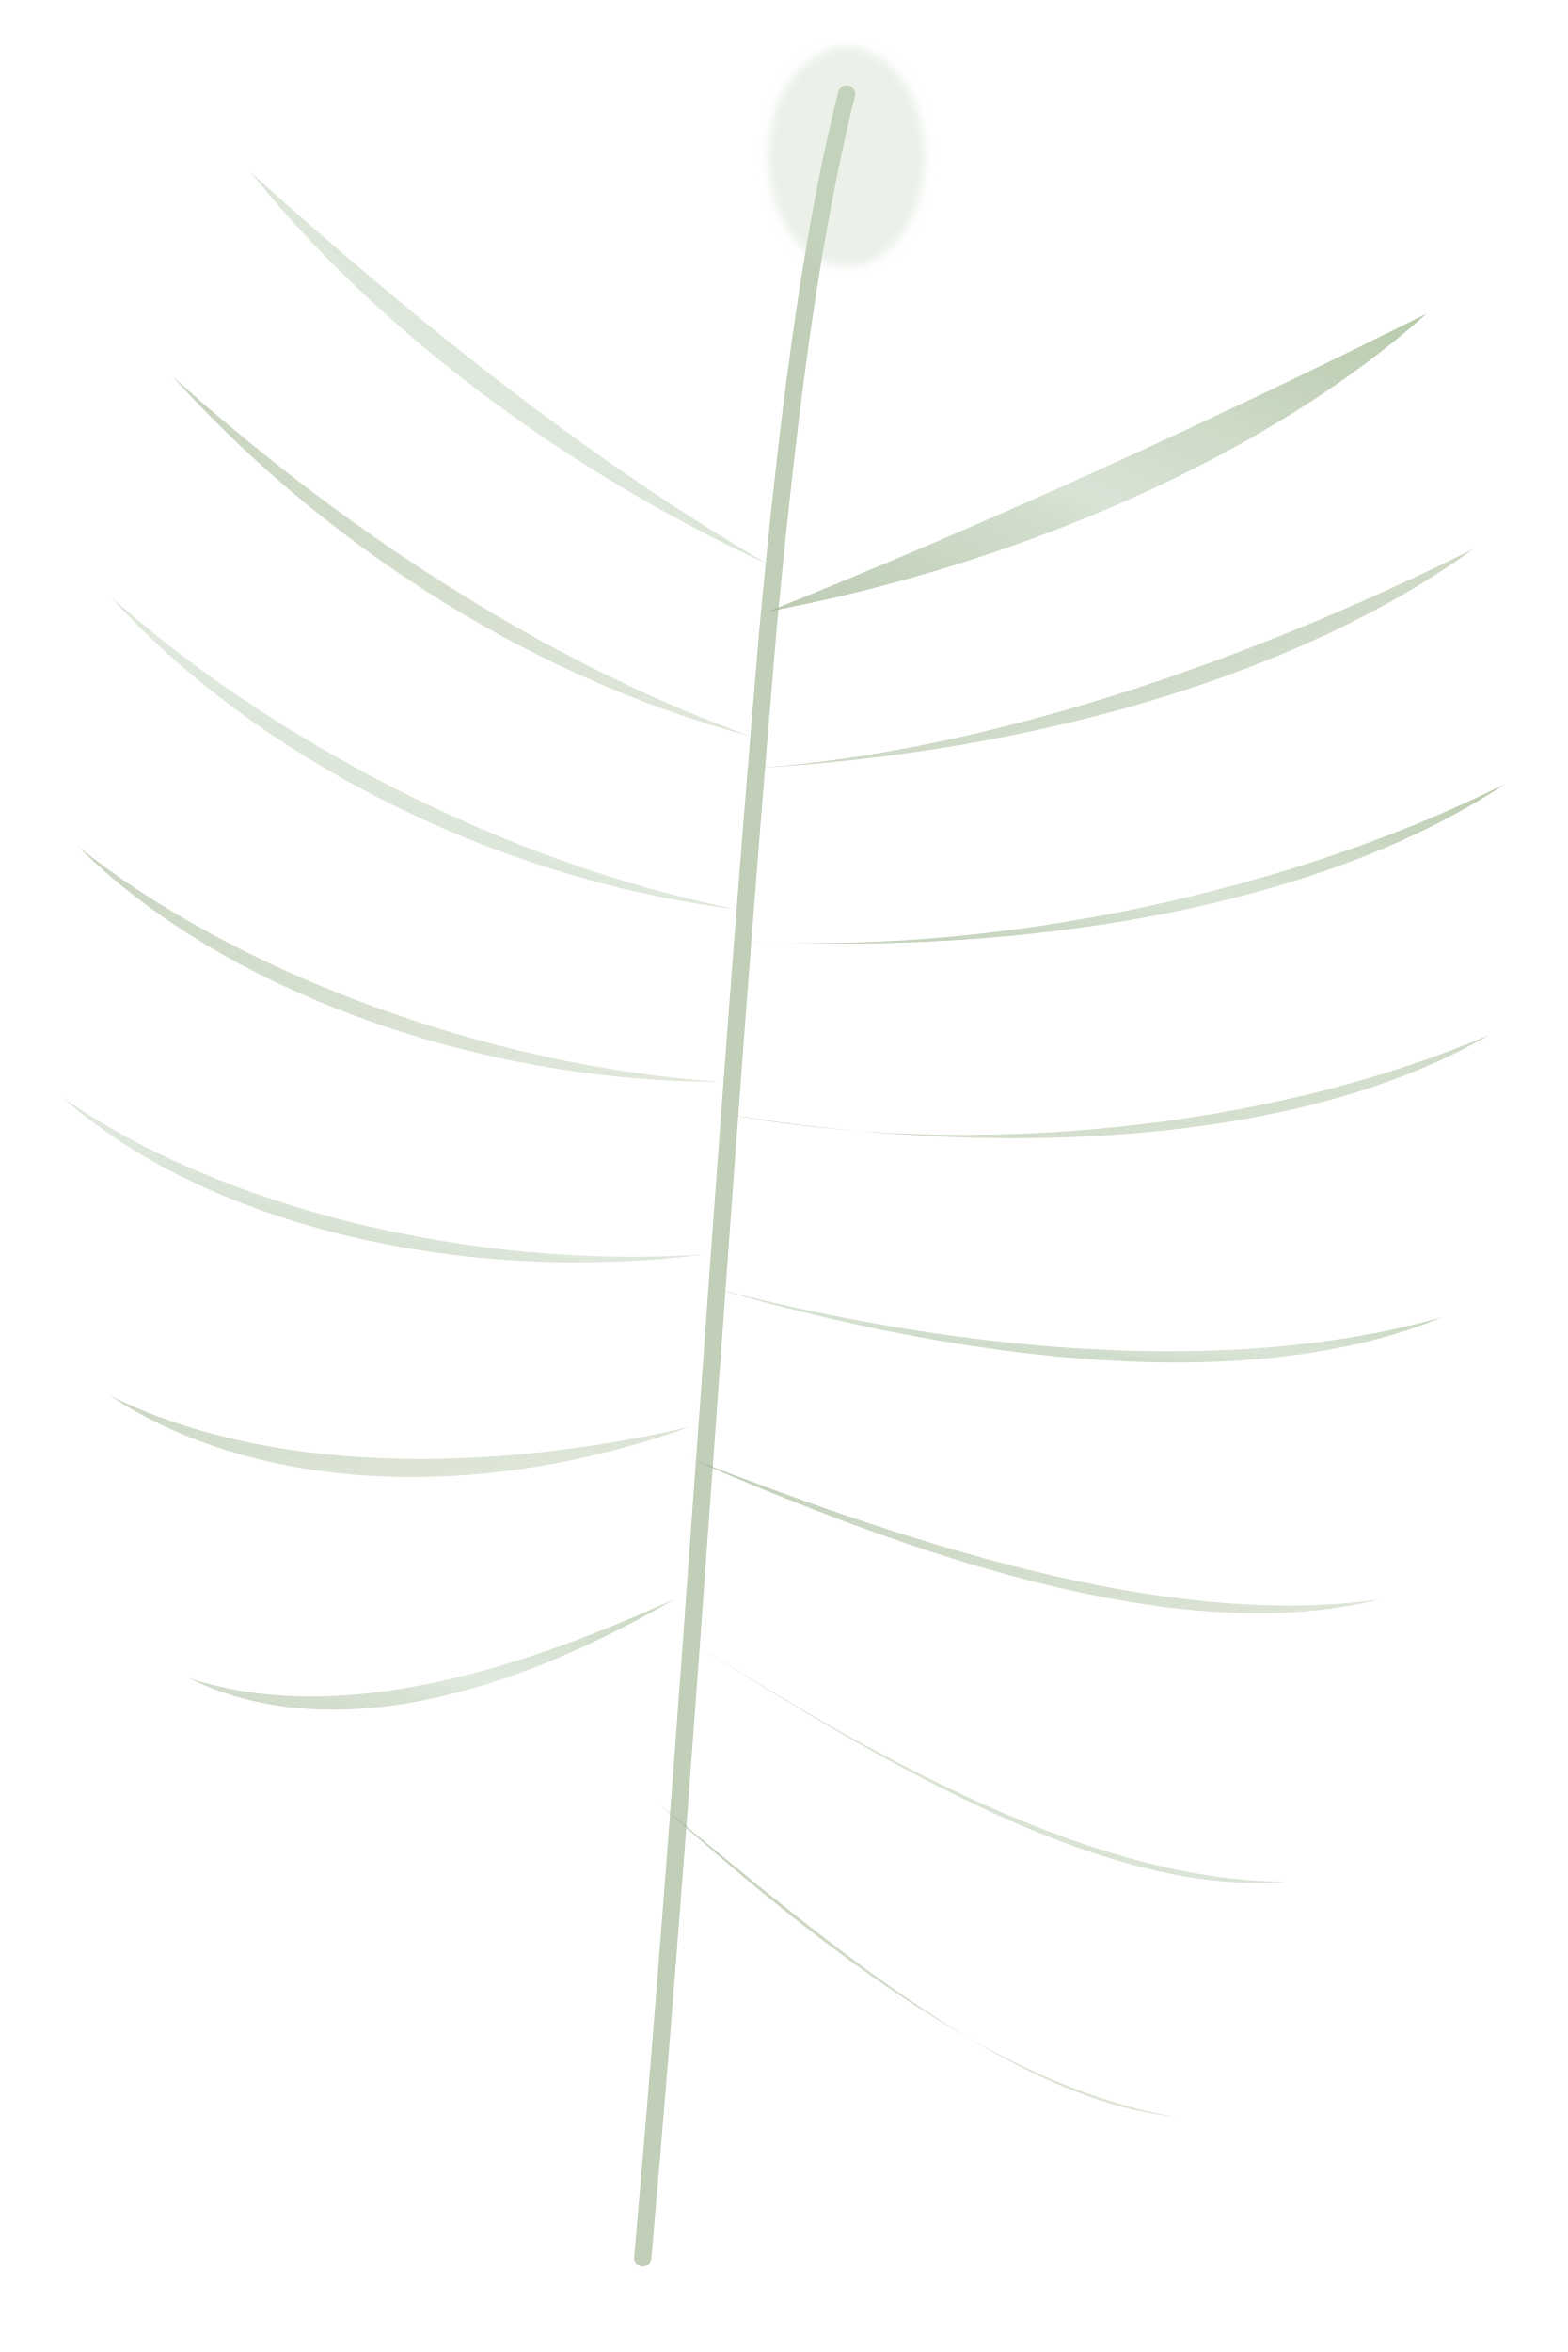
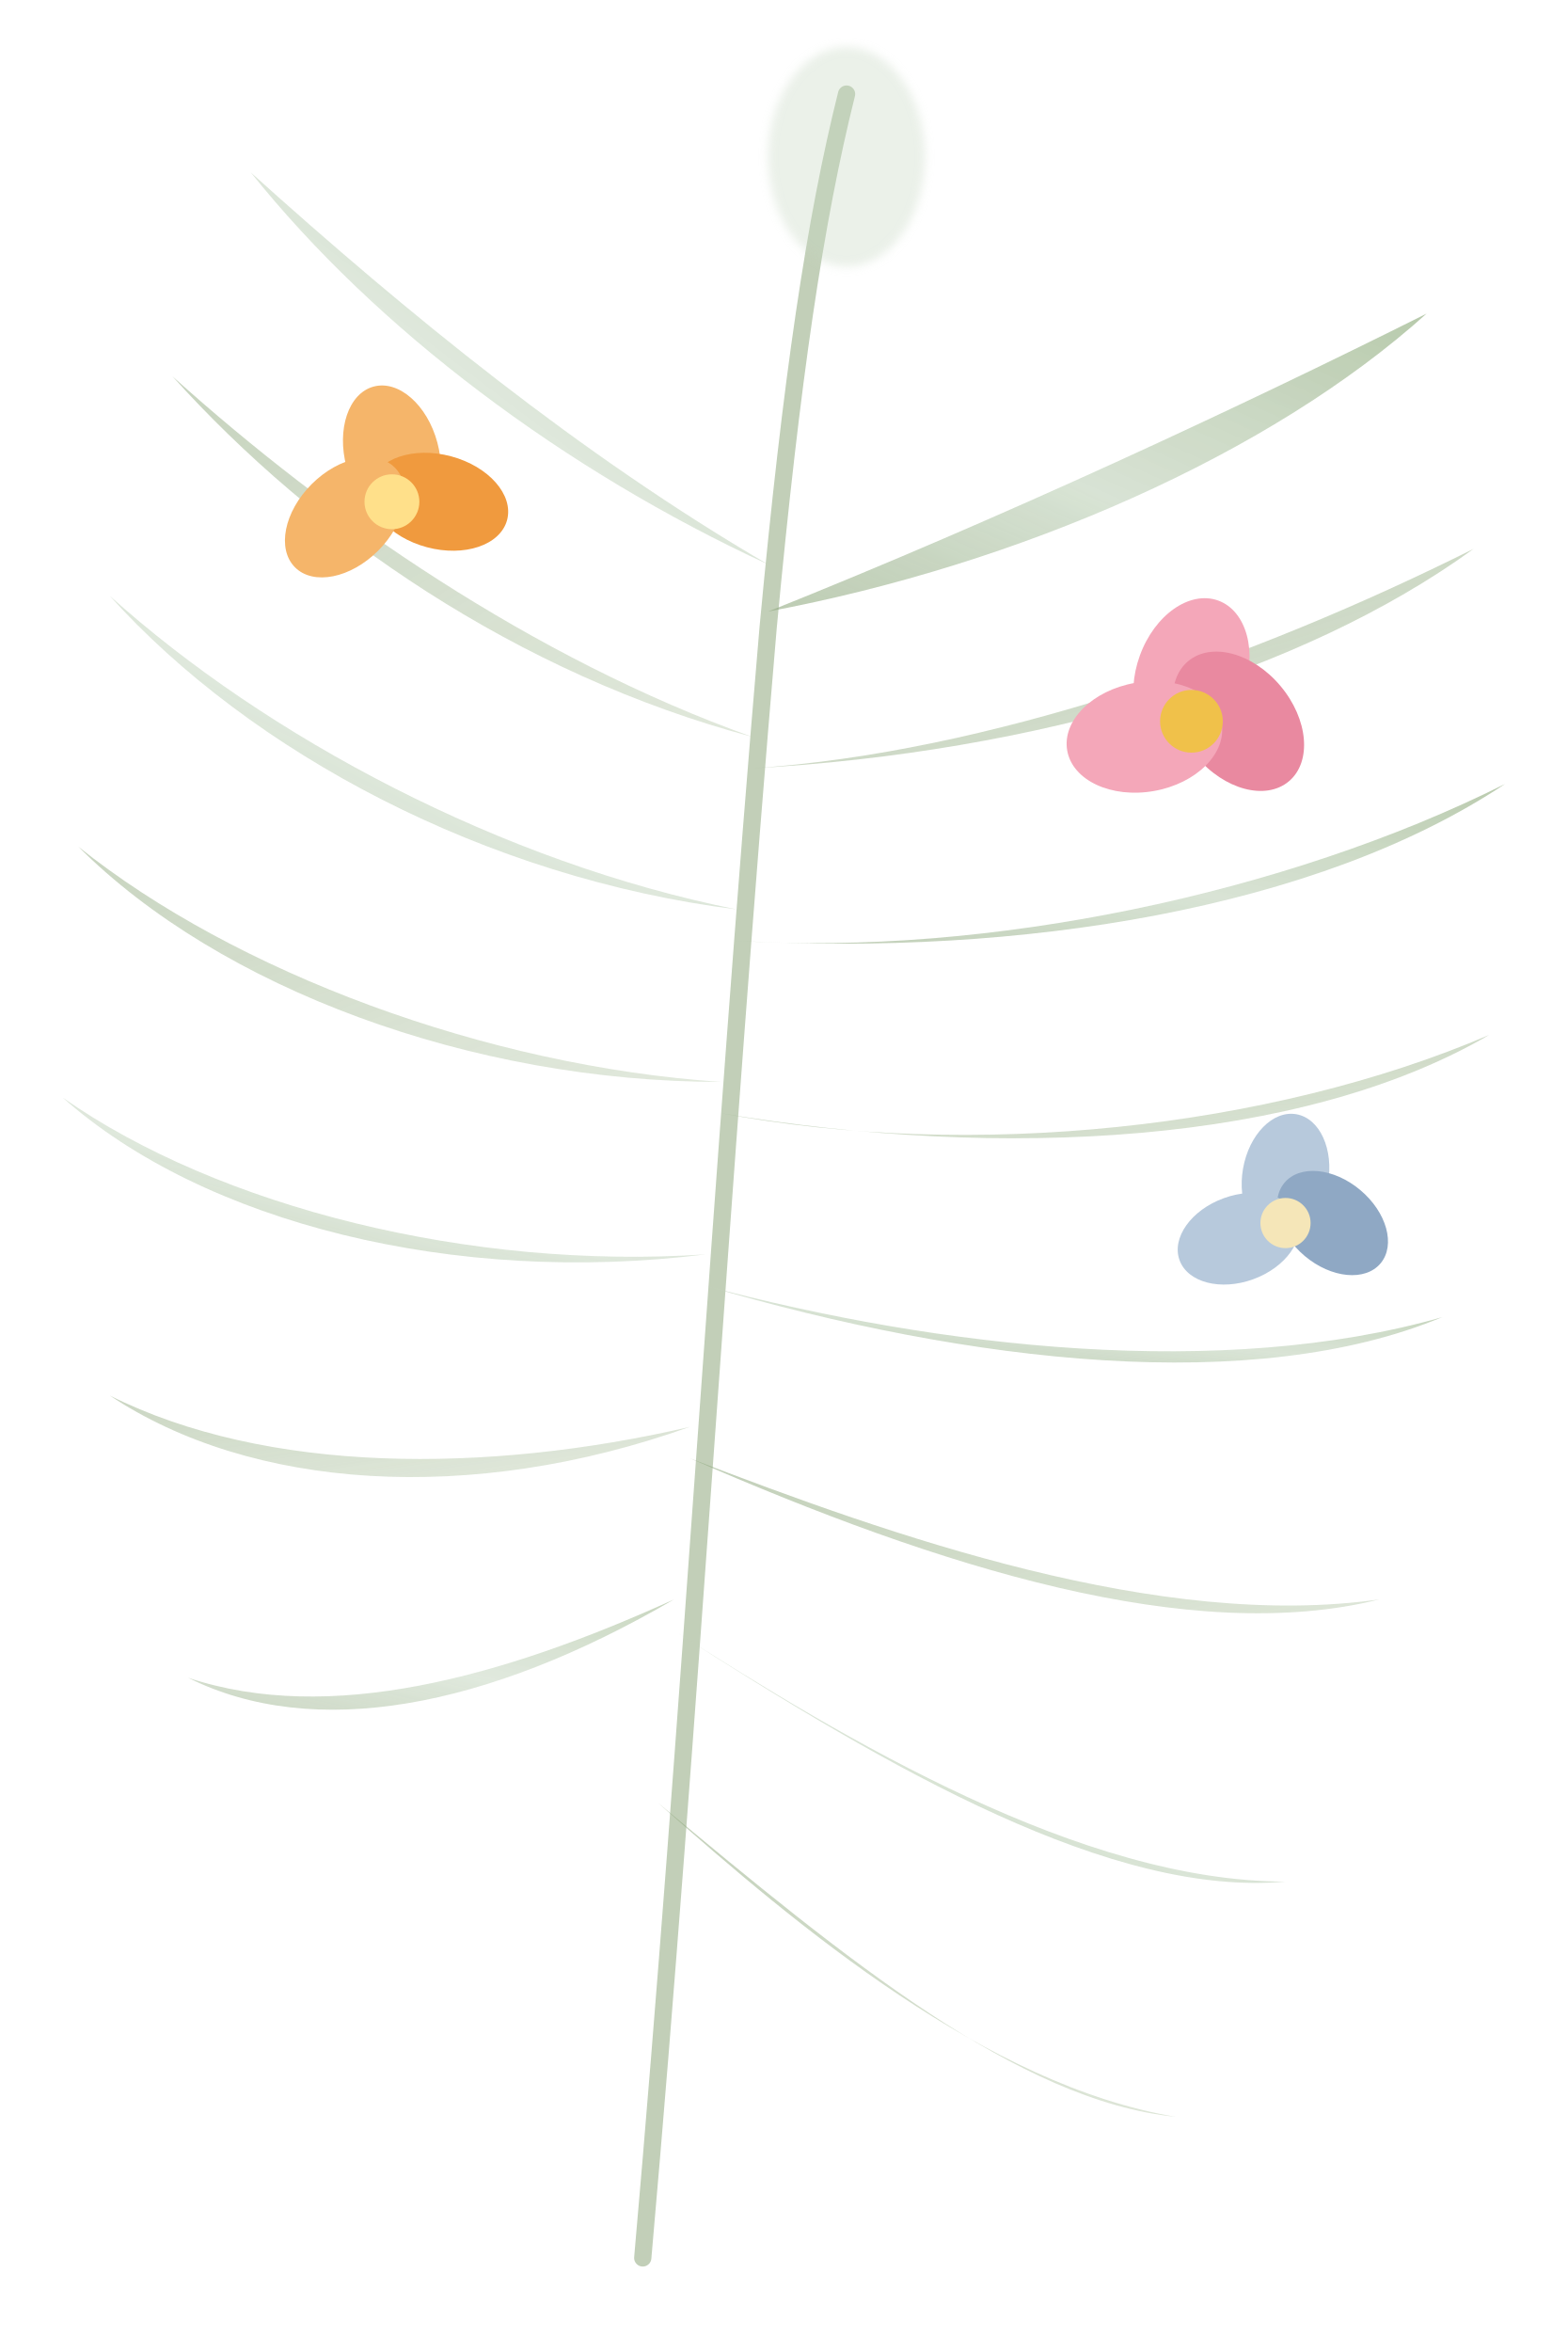
<svg xmlns="http://www.w3.org/2000/svg" width="200" height="300" viewBox="0 0 200 300" fill="none">
  <defs>
    <linearGradient id="lr-blade" x1="1" y1="0" x2="0" y2="1">
      <stop offset="0%" stop-color="#a2b992" stop-opacity="0.85" />
      <stop offset="55%" stop-color="#c5d6c0" stop-opacity="0.75" />
      <stop offset="100%" stop-color="#8fa87e" stop-opacity="0.65" />
    </linearGradient>
    <linearGradient id="lr-deep" x1="0" y1="0" x2="1" y2="1">
      <stop offset="0%" stop-color="#8fa87e" stop-opacity="0.7" />
      <stop offset="100%" stop-color="#a2b992" stop-opacity="0.45" />
    </linearGradient>
    <filter id="lr-soft" x="-20%" y="-20%" width="140%" height="140%">
      <feGaussianBlur stdDeviation="0.6" />
    </filter>
  </defs>
  <path d="M82 288 C88 220 92 150 98 80 C101 48 104 28 108 12" stroke="#8fa87e" stroke-width="2.2" stroke-linecap="round" opacity="0.55" />
  <path d="M98 78 C130 72 162 58 182 40 C158 52 128 66 98 78Z" fill="url(#lr-blade)" opacity="0.9" />
  <path d="M96 98 C132 96 166 86 188 70 C160 84 126 96 96 98Z" fill="url(#lr-deep)" opacity="0.85" />
  <path d="M94 120 C130 122 168 116 192 100 C164 114 126 122 94 120Z" fill="url(#lr-blade)" opacity="0.88" />
  <path d="M92 142 C128 148 166 146 190 132 C162 144 124 148 92 142Z" fill="url(#lr-deep)" opacity="0.82" />
  <path d="M90 164 C124 174 160 178 184 168 C156 176 120 172 90 164Z" fill="url(#lr-blade)" opacity="0.86" />
  <path d="M88 186 C120 200 152 210 176 204 C148 208 114 196 88 186Z" fill="url(#lr-deep)" opacity="0.8" />
  <path d="M86 208 C114 226 142 242 164 240 C138 240 108 222 86 208Z" fill="url(#lr-blade)" opacity="0.84" />
  <path d="M84 230 C108 250 130 268 150 270 C126 266 102 246 84 230Z" fill="url(#lr-deep)" opacity="0.78" />
  <path d="M98 72 C72 60 48 42 32 22 C52 40 74 58 98 72Z" fill="url(#lr-blade)" opacity="0.75" />
  <path d="M96 94 C66 86 40 68 22 48 C42 66 68 84 96 94Z" fill="url(#lr-deep)" opacity="0.72" />
  <path d="M94 116 C62 112 32 96 14 76 C34 94 64 110 94 116Z" fill="url(#lr-blade)" opacity="0.74" />
  <path d="M92 138 C60 138 28 126 10 108 C30 124 62 136 92 138Z" fill="url(#lr-deep)" opacity="0.7" />
  <path d="M90 160 C58 164 26 156 8 140 C28 154 60 162 90 160Z" fill="url(#lr-blade)" opacity="0.72" />
  <path d="M88 182 C60 192 32 190 14 178 C34 188 62 188 88 182Z" fill="url(#lr-deep)" opacity="0.68" />
  <path d="M86 204 C62 218 40 222 24 214 C42 220 64 214 86 204Z" fill="url(#lr-blade)" opacity="0.7" />
  <ellipse cx="108" cy="20" rx="10" ry="14" fill="#c5d6c0" opacity="0.35" filter="url(#lr-soft)" />
+   <g>
+     <ellipse cx="152" cy="86" rx="7" ry="10" fill="#f4a7b9" transform="rotate(20 152 86)" />
+     <ellipse cx="158" cy="92" rx="7" ry="10" fill="#e989a0" transform="rotate(-40 158 92)" />
+     <ellipse cx="146" cy="94" rx="7" ry="10" fill="#f4a7b9" transform="rotate(-100 146 94)" />
+     <circle cx="152" cy="92" r="4" fill="#f0c14a" />
+   </g>
+   <g>
+     <ellipse cx="50" cy="58" rx="6" ry="9" fill="#f5b56a" transform="rotate(-15 50 58)" />
+     <ellipse cx="56" cy="64" rx="6" ry="9" fill="#f09a3e" transform="rotate(-75 56 64)" />
+     <ellipse cx="44" cy="66" rx="6" ry="9" fill="#f5b56a" transform="rotate(-135 44 66)" />
+     <circle cx="50" cy="64" r="3.5" fill="#ffe08a" />
+   </g>
+   <g>
+     <ellipse cx="164" cy="150" rx="5.5" ry="8" fill="#b7c9dc" transform="rotate(10 164 150)" />
+     <ellipse cx="170" cy="156" rx="5.5" ry="8" fill="#8fa8c4" transform="rotate(-50 170 156)" />
+     <ellipse cx="158" cy="158" rx="5.5" ry="8" fill="#b7c9dc" transform="rotate(-110 158 158)" />
+     <circle cx="164" cy="156" r="3.2" fill="#f5e6b8" />
+   </g>
</svg>
